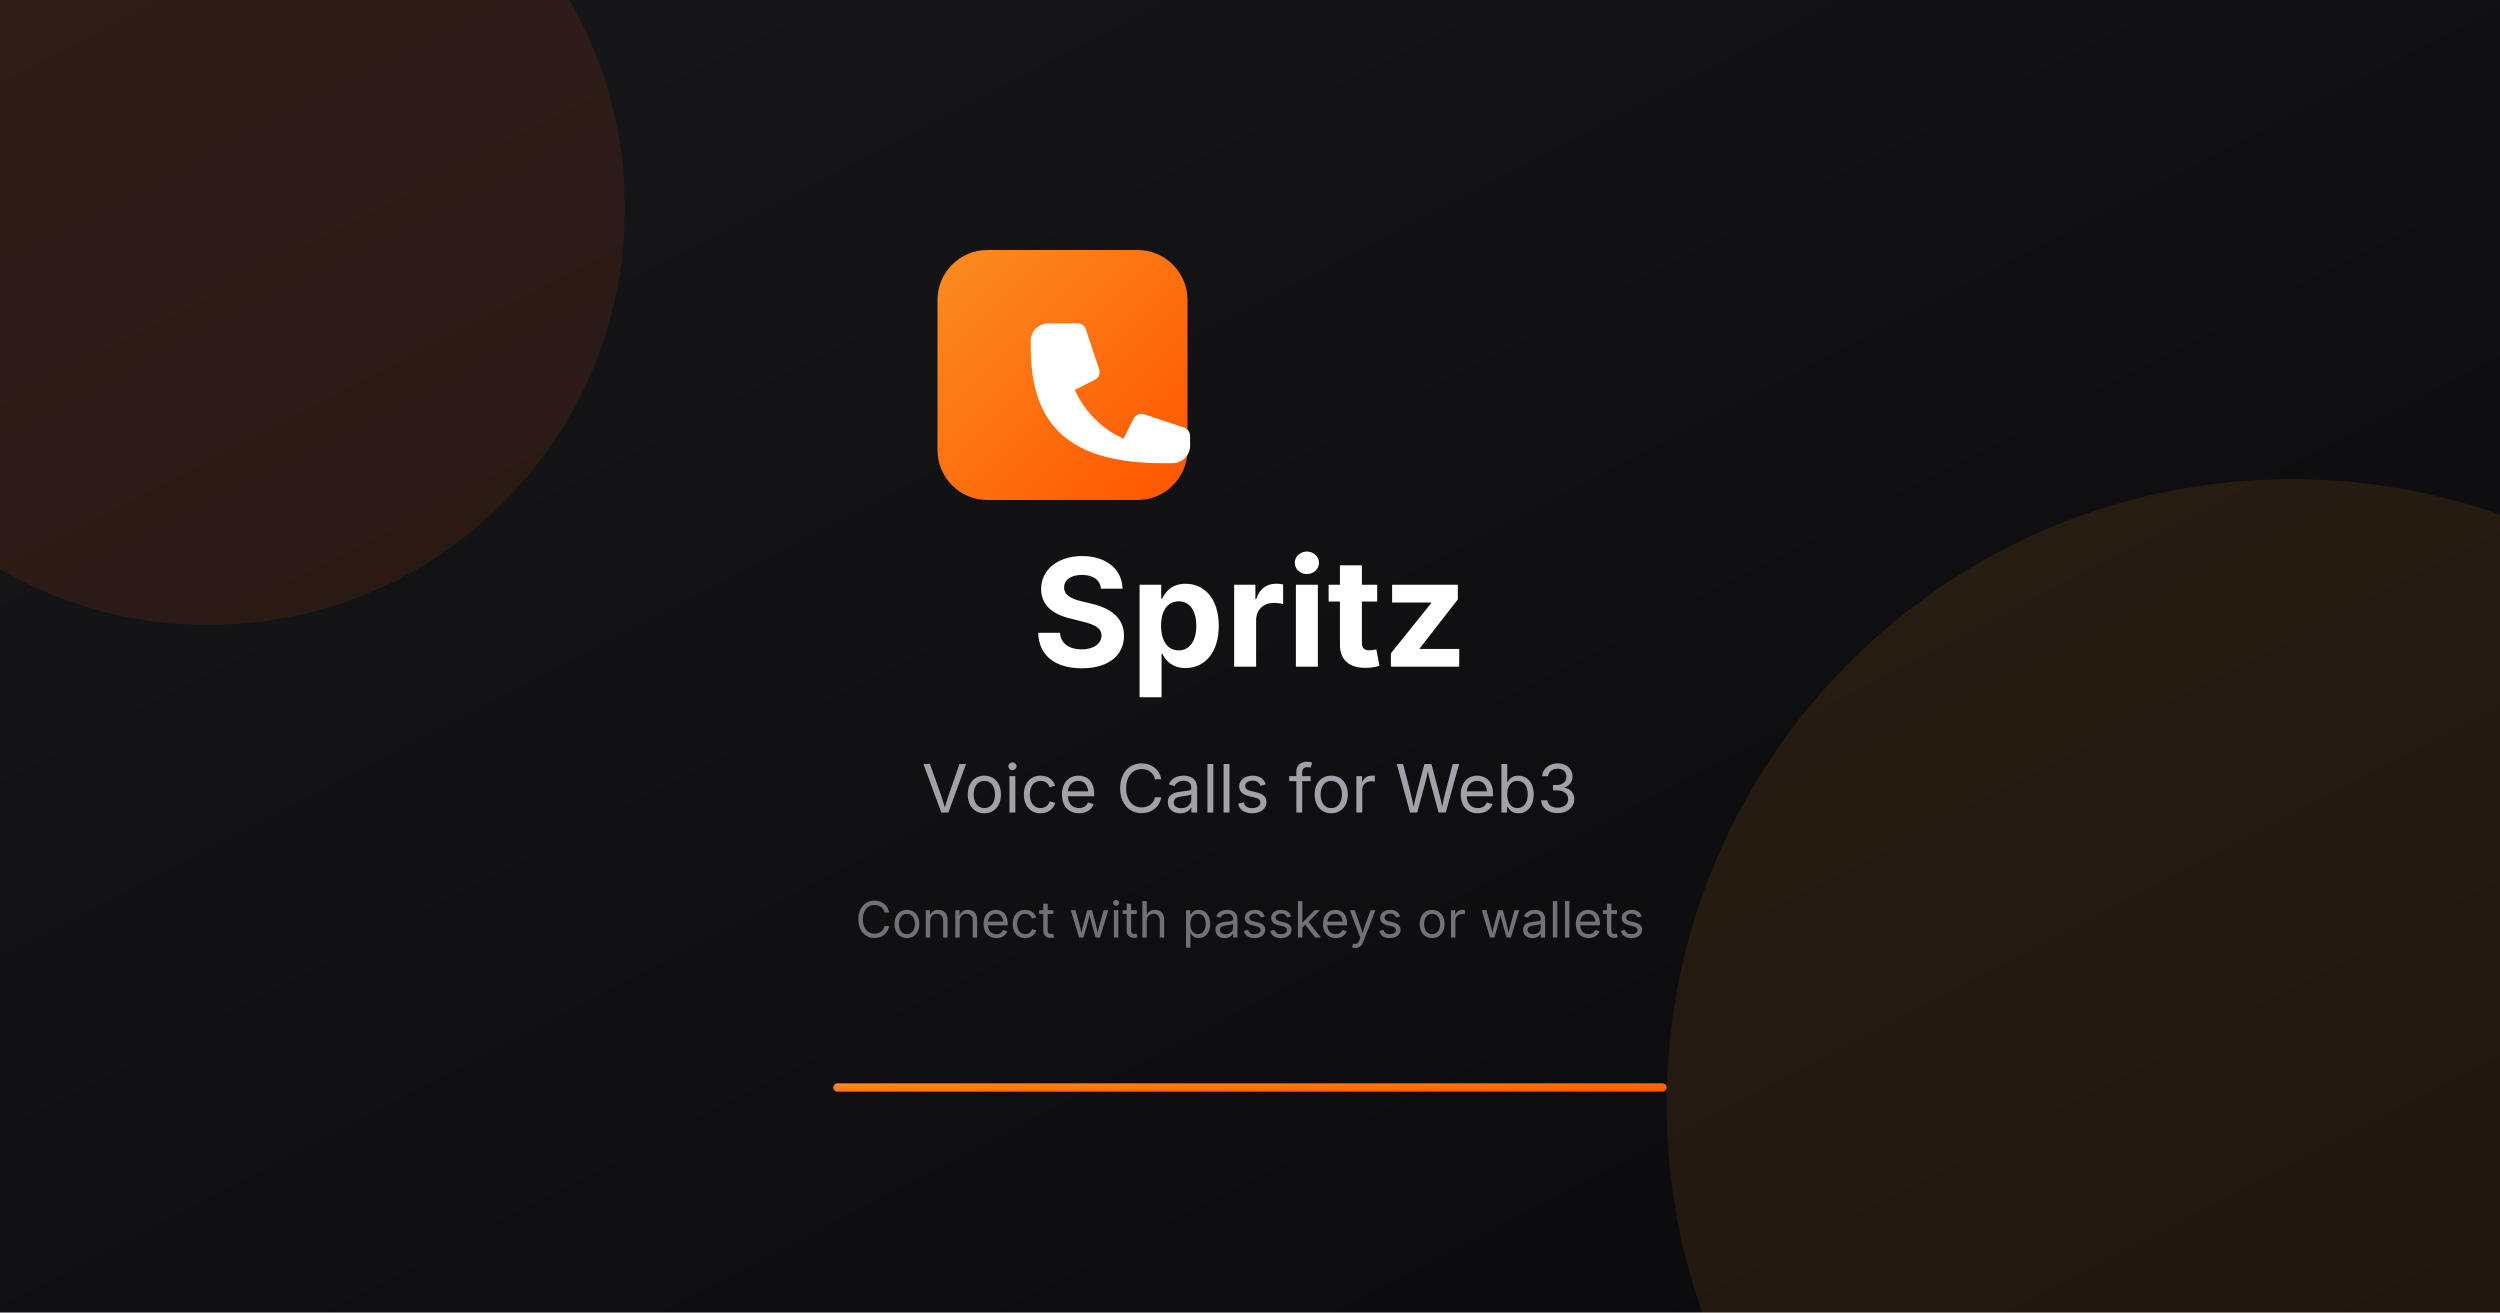
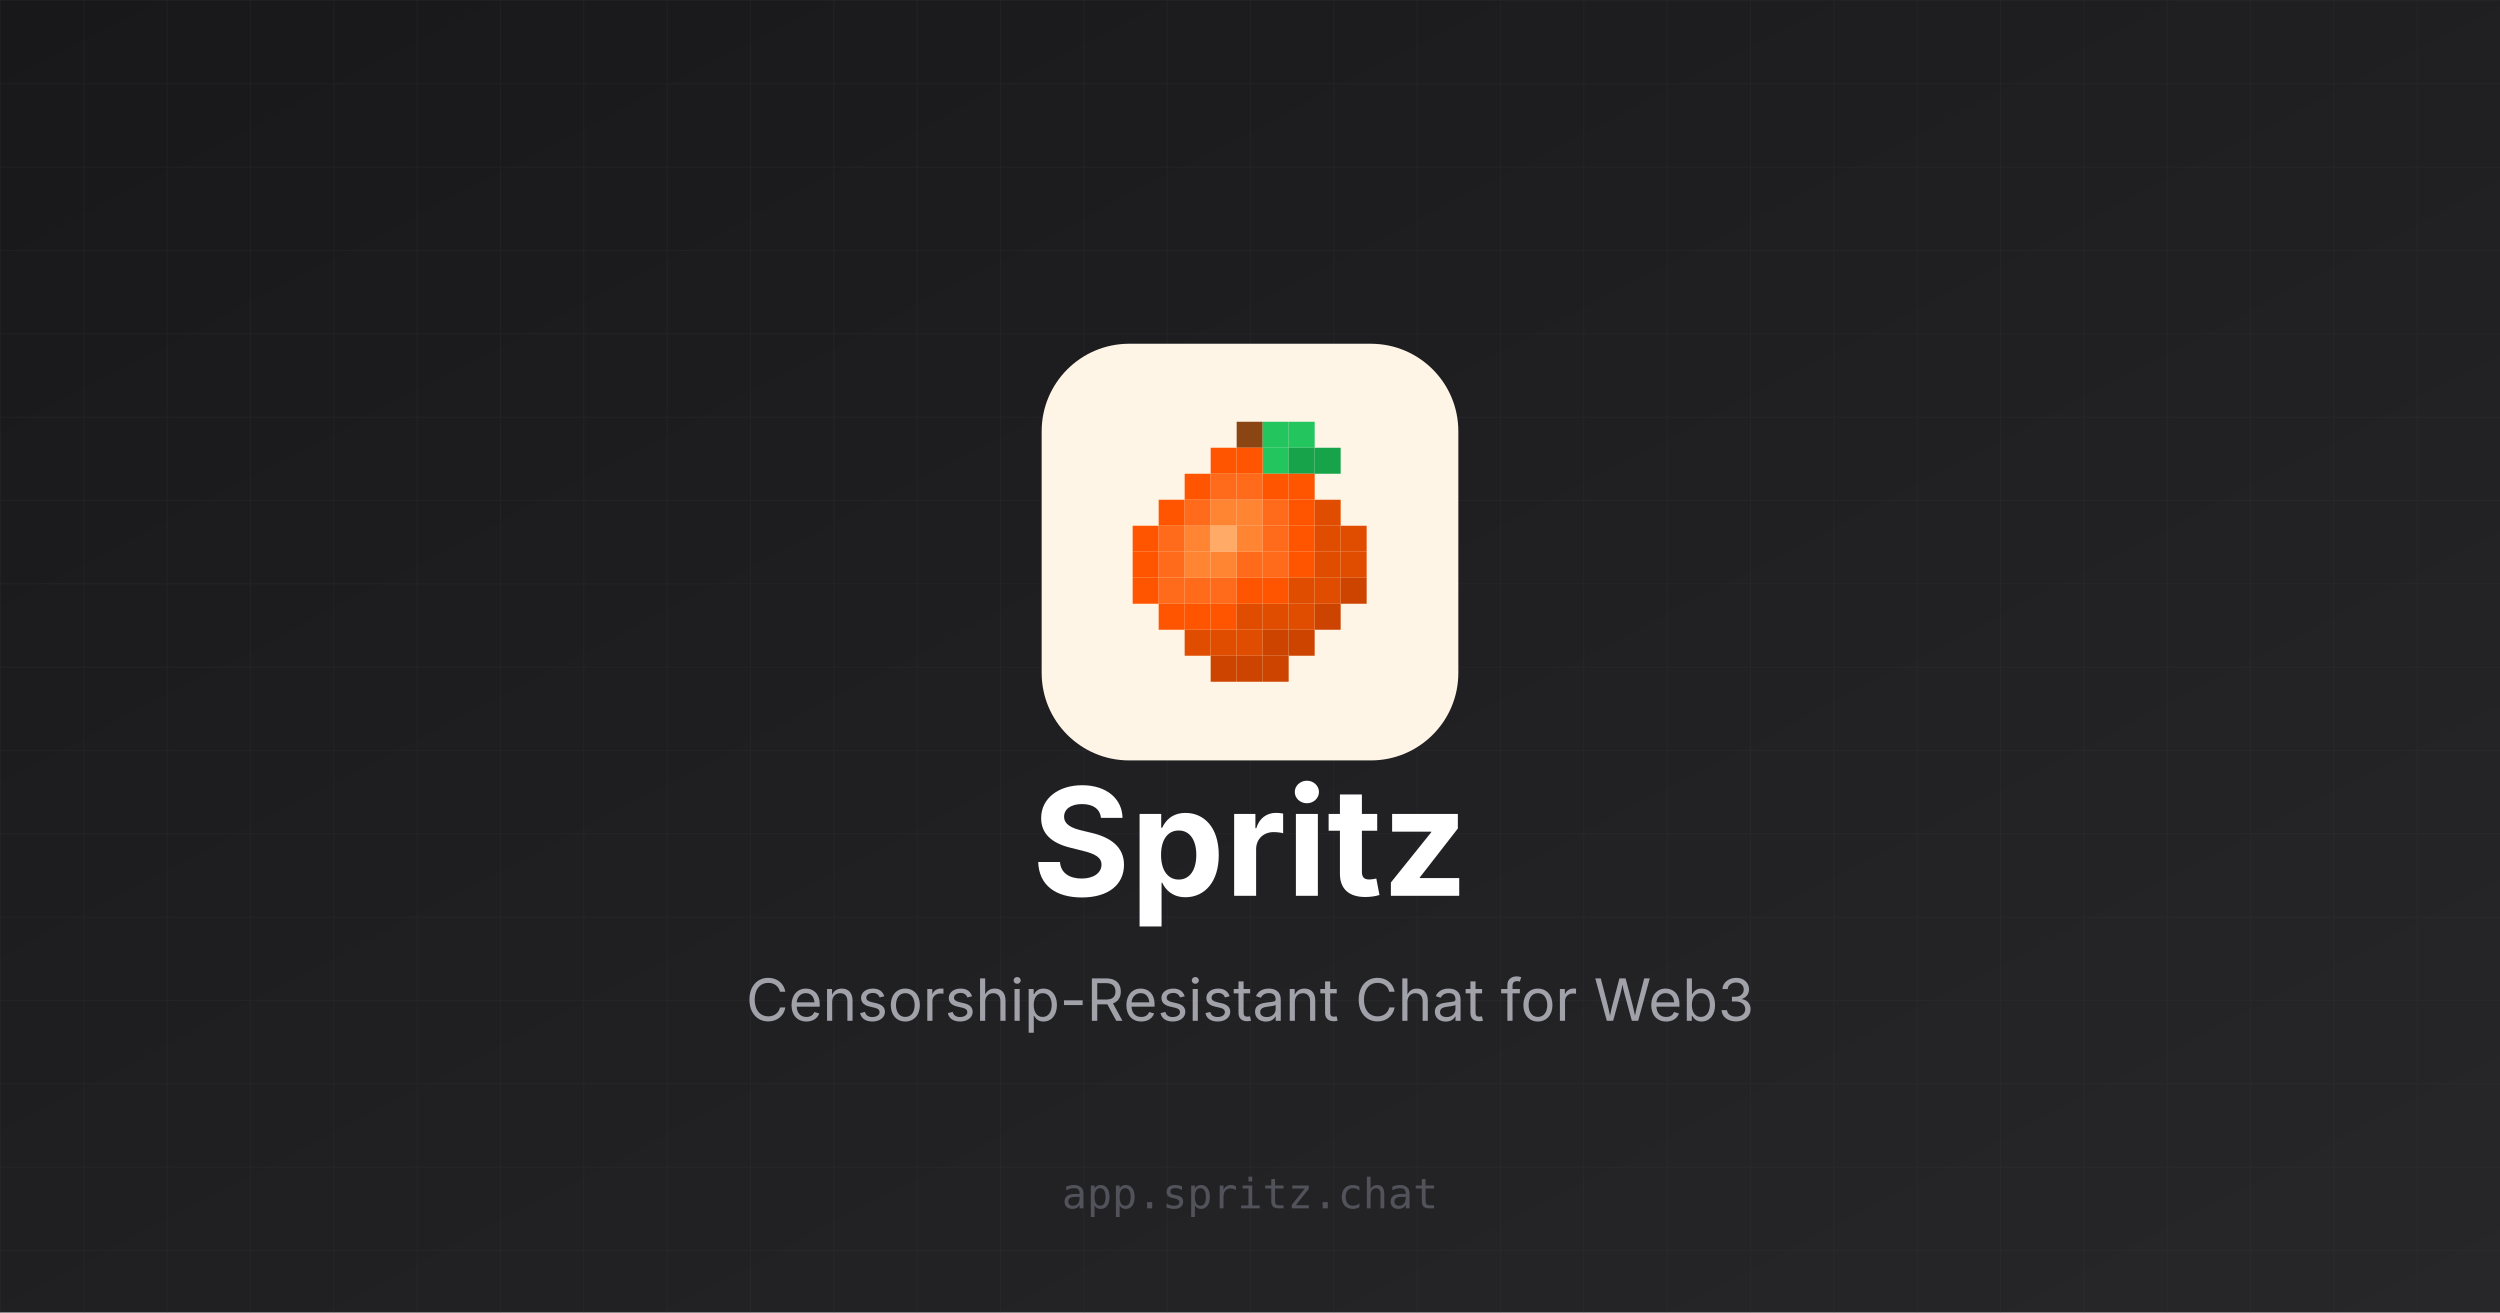
<svg xmlns="http://www.w3.org/2000/svg" viewBox="0 0 1200 630">
  <defs>
    <linearGradient id="bg" x1="0%" y1="0%" x2="100%" y2="100%">
-       <stop offset="0%" style="stop-color:#18181b" />
-       <stop offset="100%" style="stop-color:#09090b" />
-     </linearGradient>
-     <linearGradient id="accent" x1="0%" y1="0%" x2="100%" y2="100%">
-       <stop offset="0%" style="stop-color:#FB8D22" />
-       <stop offset="100%" style="stop-color:#FF5500" />
+       <stop offset="0%" style="stop-color:#18181B" />
+       <stop offset="100%" style="stop-color:#27272A" />
    </linearGradient>
  </defs>
  <rect width="1200" height="630" fill="url(#bg)" />
-   <circle cx="100" cy="100" r="200" fill="#FF5500" opacity="0.1" />
-   <circle cx="1100" cy="530" r="300" fill="#FB8D22" opacity="0.1" />
-   <g transform="translate(450, 120)">
-     <rect width="120" height="120" rx="24" fill="url(#accent)" />
-     <path d="M35 42a10 10 0 0 1 10-10h16.4a5 5 0 0 1 4.74 3.42l7.49 22.46a5 5 0 0 1-2.51 6.05l-11.28 5.65a55.21 55.21 0 0 0 27.58 27.58l5.65-11.28a5 5 0 0 1 6.05-2.51l22.46 7.49a5 5 0 0 1 3.42 4.74V101a10 10 0 0 1-10 10h-5C56.58 111 35 89.42 35 45.5V42z" fill="white" transform="translate(15, 8) scale(0.85)" />
+   <defs>
+     <pattern id="grid" width="40" height="40" patternUnits="userSpaceOnUse">
+       <path d="M 40 0 L 0 0 0 40" fill="none" stroke="#3F3F46" stroke-width="0.5" />
+     </pattern>
+   </defs>
+   <rect width="1200" height="630" fill="url(#grid)" opacity="0.3" />
+   <g transform="translate(500, 165)">
+     <rect width="200" height="200" rx="42" fill="#FFF5E6" />
+     <g transform="scale(0.39)">
+       <rect x="240" y="96" width="32" height="32" fill="#8B4513" />
+       <rect x="272" y="96" width="32" height="32" fill="#22C55E" />
+       <rect x="304" y="96" width="32" height="32" fill="#22C55E" />
+       <rect x="272" y="128" width="32" height="32" fill="#22C55E" />
+       <rect x="304" y="128" width="32" height="32" fill="#16A34A" />
+       <rect x="336" y="128" width="32" height="32" fill="#16A34A" />
+       <rect x="208" y="128" width="32" height="32" fill="#FF5500" />
+       <rect x="240" y="128" width="32" height="32" fill="#FF5500" />
+       <rect x="176" y="160" width="32" height="32" fill="#FF5500" />
+       <rect x="208" y="160" width="32" height="32" fill="#FF6B1A" />
+       <rect x="240" y="160" width="32" height="32" fill="#FF6B1A" />
+       <rect x="272" y="160" width="32" height="32" fill="#FF5500" />
+       <rect x="304" y="160" width="32" height="32" fill="#FF5500" />
+       <rect x="144" y="192" width="32" height="32" fill="#FF5500" />
+       <rect x="176" y="192" width="32" height="32" fill="#FF6B1A" />
+       <rect x="208" y="192" width="32" height="32" fill="#FF8533" />
+       <rect x="240" y="192" width="32" height="32" fill="#FF8533" />
+       <rect x="272" y="192" width="32" height="32" fill="#FF6B1A" />
+       <rect x="304" y="192" width="32" height="32" fill="#FF5500" />
+       <rect x="336" y="192" width="32" height="32" fill="#E04D00" />
+       <rect x="112" y="224" width="32" height="32" fill="#FF5500" />
+       <rect x="144" y="224" width="32" height="32" fill="#FF6B1A" />
+       <rect x="176" y="224" width="32" height="32" fill="#FF8533" />
+       <rect x="208" y="224" width="32" height="32" fill="#FFAA66" />
+       <rect x="240" y="224" width="32" height="32" fill="#FF8533" />
+       <rect x="272" y="224" width="32" height="32" fill="#FF6B1A" />
+       <rect x="304" y="224" width="32" height="32" fill="#FF5500" />
+       <rect x="336" y="224" width="32" height="32" fill="#E04D00" />
+       <rect x="368" y="224" width="32" height="32" fill="#E04D00" />
+       <rect x="112" y="256" width="32" height="32" fill="#FF5500" />
+       <rect x="144" y="256" width="32" height="32" fill="#FF6B1A" />
+       <rect x="176" y="256" width="32" height="32" fill="#FF8533" />
+       <rect x="208" y="256" width="32" height="32" fill="#FF8533" />
+       <rect x="240" y="256" width="32" height="32" fill="#FF6B1A" />
+       <rect x="272" y="256" width="32" height="32" fill="#FF6B1A" />
+       <rect x="304" y="256" width="32" height="32" fill="#FF5500" />
+       <rect x="336" y="256" width="32" height="32" fill="#E04D00" />
+       <rect x="368" y="256" width="32" height="32" fill="#E04D00" />
+       <rect x="112" y="288" width="32" height="32" fill="#FF5500" />
+       <rect x="144" y="288" width="32" height="32" fill="#FF6B1A" />
+       <rect x="176" y="288" width="32" height="32" fill="#FF6B1A" />
+       <rect x="208" y="288" width="32" height="32" fill="#FF6B1A" />
+       <rect x="240" y="288" width="32" height="32" fill="#FF5500" />
+       <rect x="272" y="288" width="32" height="32" fill="#FF5500" />
+       <rect x="304" y="288" width="32" height="32" fill="#E04D00" />
+       <rect x="336" y="288" width="32" height="32" fill="#E04D00" />
+       <rect x="368" y="288" width="32" height="32" fill="#CC4400" />
+       <rect x="144" y="320" width="32" height="32" fill="#FF5500" />
+       <rect x="176" y="320" width="32" height="32" fill="#FF5500" />
+       <rect x="208" y="320" width="32" height="32" fill="#FF5500" />
+       <rect x="240" y="320" width="32" height="32" fill="#E04D00" />
+       <rect x="272" y="320" width="32" height="32" fill="#E04D00" />
+       <rect x="304" y="320" width="32" height="32" fill="#E04D00" />
+       <rect x="336" y="320" width="32" height="32" fill="#CC4400" />
+       <rect x="176" y="352" width="32" height="32" fill="#E04D00" />
+       <rect x="208" y="352" width="32" height="32" fill="#E04D00" />
+       <rect x="240" y="352" width="32" height="32" fill="#E04D00" />
+       <rect x="272" y="352" width="32" height="32" fill="#CC4400" />
+       <rect x="304" y="352" width="32" height="32" fill="#CC4400" />
+       <rect x="208" y="384" width="32" height="32" fill="#CC4400" />
+       <rect x="240" y="384" width="32" height="32" fill="#CC4400" />
+       <rect x="272" y="384" width="32" height="32" fill="#CC4400" />
+     </g>
  </g>
-   <text x="600" y="320" text-anchor="middle" fill="white" font-family="system-ui, -apple-system, sans-serif" font-size="72" font-weight="bold">Spritz</text>
-   <text x="600" y="390" text-anchor="middle" fill="#a1a1aa" font-family="system-ui, -apple-system, sans-serif" font-size="32">Voice Calls for Web3</text>
-   <text x="600" y="450" text-anchor="middle" fill="#71717a" font-family="system-ui, -apple-system, sans-serif" font-size="24">Connect with passkeys or wallets</text>
-   <rect x="400" y="520" width="400" height="4" rx="2" fill="url(#accent)" />
+   <text x="600" y="430" font-family="system-ui, -apple-system, sans-serif" font-size="72" font-weight="700" fill="white" text-anchor="middle">Spritz</text>
+   <text x="600" y="490" font-family="system-ui, -apple-system, sans-serif" font-size="28" fill="#A1A1AA" text-anchor="middle">Censorship-Resistant Chat for Web3</text>
+   <text x="600" y="580" font-family="monospace" font-size="20" fill="#52525B" text-anchor="middle">app.spritz.chat</text>
</svg>
